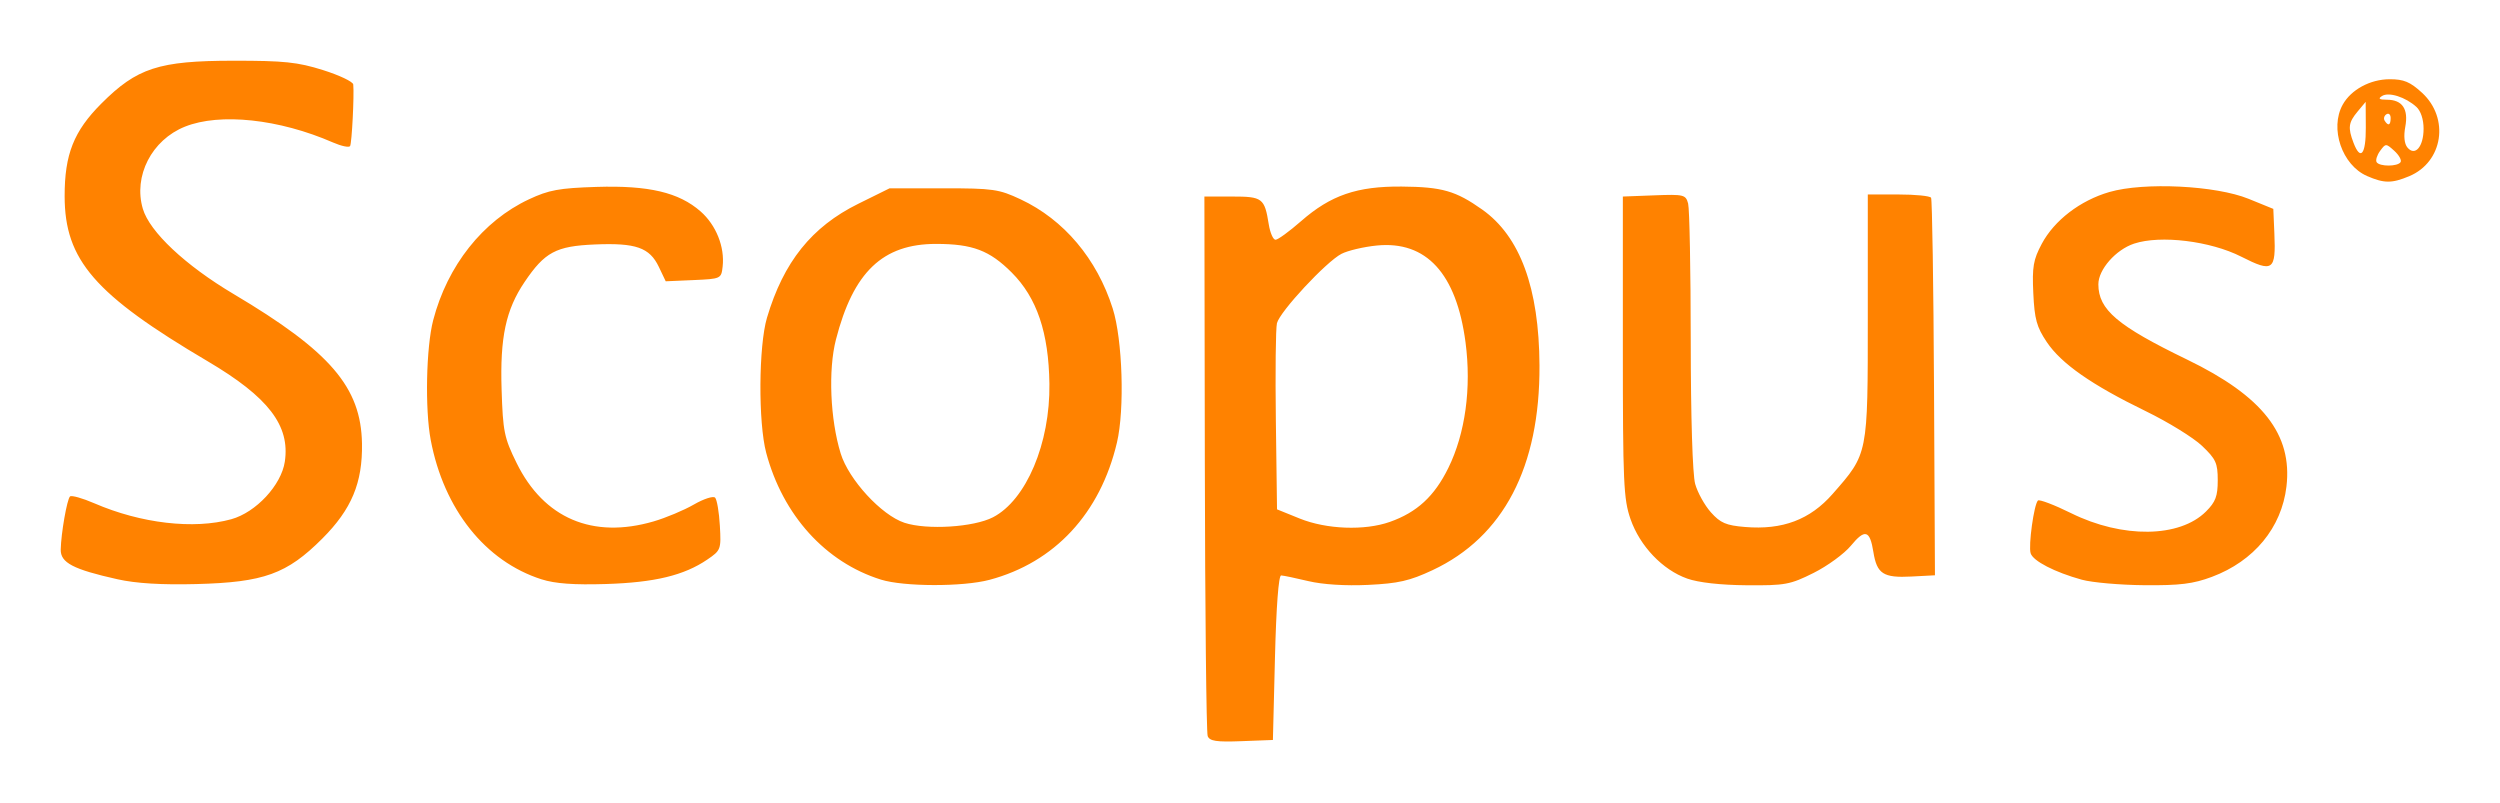
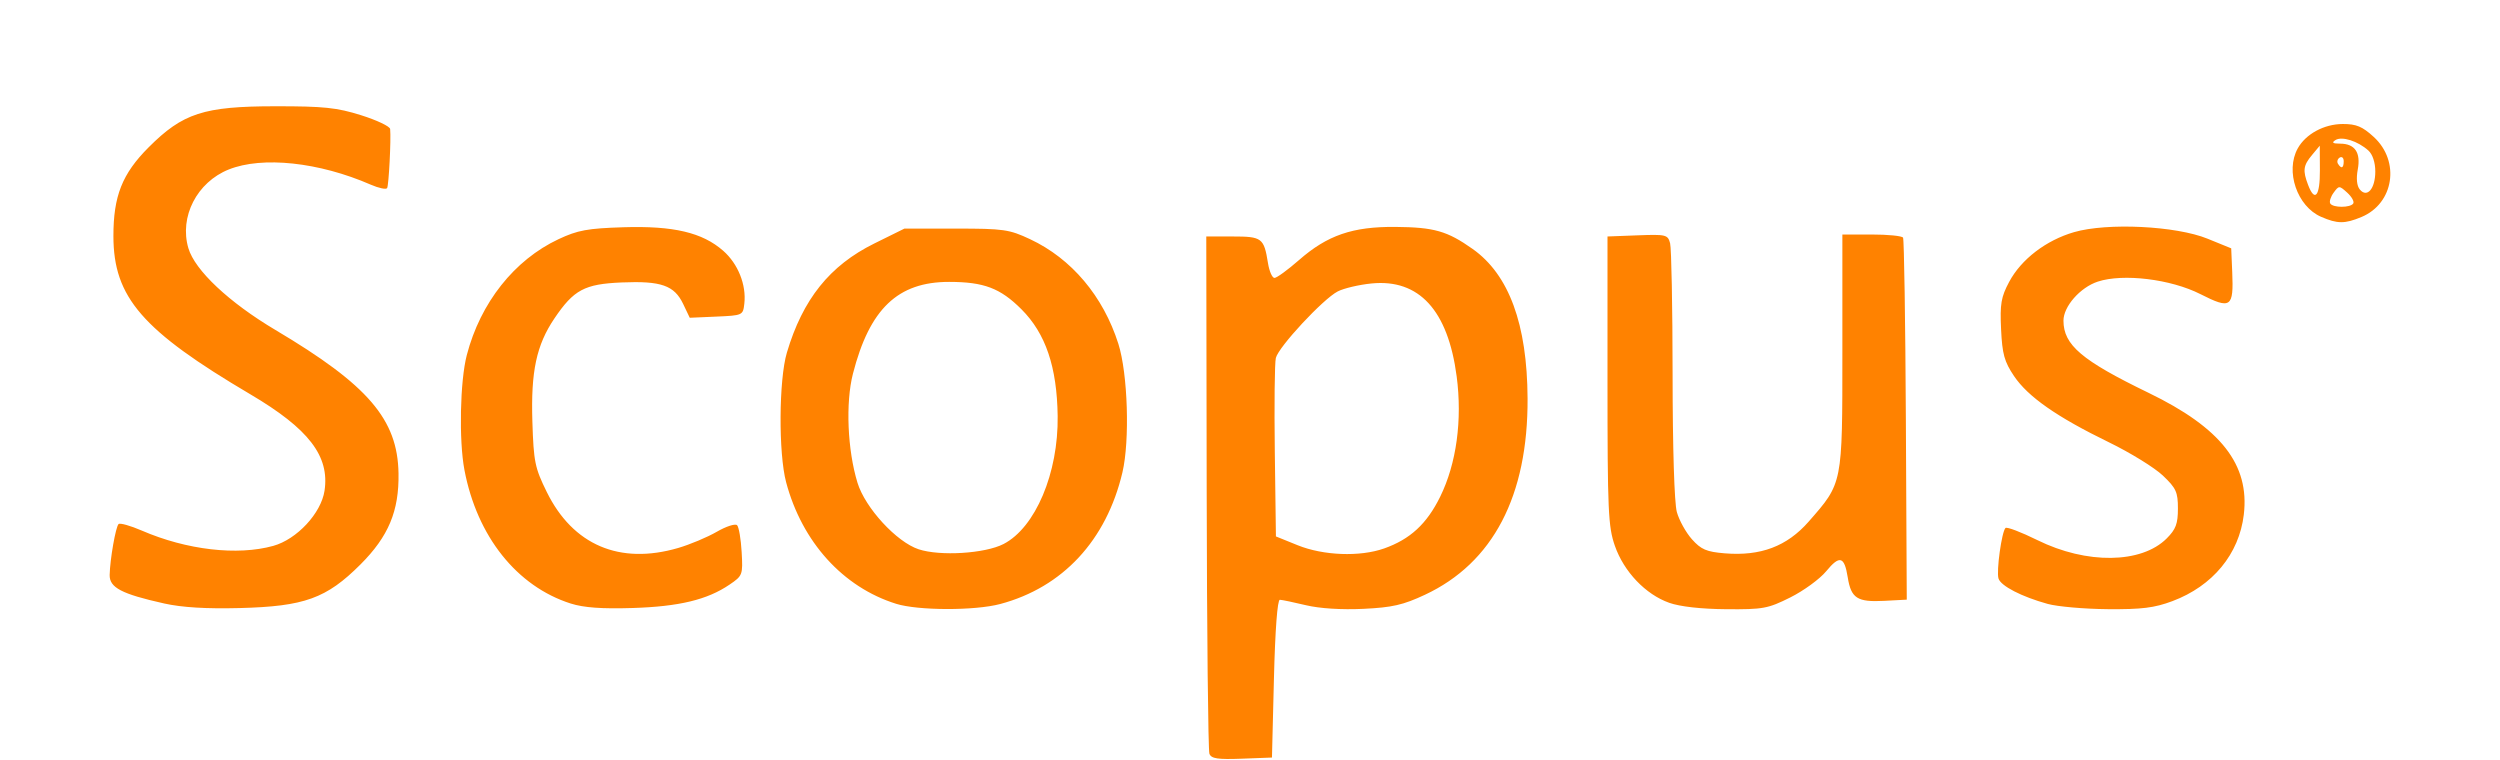
- <svg xmlns="http://www.w3.org/2000/svg" version="1.1" id="svg2" width="411.721" height="132.114" viewBox="0 0 411.721 132.114">
+ <svg xmlns="http://www.w3.org/2000/svg" version="1.1" id="svg2" width="411.721" height="125" viewBox="0 0 411.721 125">
  <defs id="defs6" />
-   <path style="fill:#ff8200;fill-opacity:1;stroke-width:0.678" d="m 198.891,121.217 c -0.219,-0.572 -0.431,-20.797 -0.47,-44.945 l -0.071,-43.905 h 4.551 c 5.021,0 5.358,0.256 6.049,4.577 0.223,1.398 0.725,2.543 1.114,2.543 0.389,0 2.282,-1.379 4.207,-3.064 4.88,-4.273 9.214,-5.763 16.576,-5.699 6.642,0.058 8.893,0.701 13.258,3.789 6.237,4.412 9.364,12.918 9.43,25.653 0.087,16.748 -5.929,28.265 -17.623,33.738 -3.758,1.759 -5.618,2.184 -10.595,2.422 -3.723,0.178 -7.495,-0.061 -9.843,-0.623 -2.094,-0.501 -4.112,-0.922 -4.485,-0.935 -0.419,-0.014 -0.807,5.151 -1.017,13.537 l -0.339,13.56 -5.172,0.197 c -4.147,0.158 -5.251,-0.009 -5.571,-0.843 z m 29.991,-35.262 c 4.484,-1.582 7.34,-4.215 9.64,-8.886 2.8,-5.687 3.825,-13.18 2.832,-20.7 -1.496,-11.331 -6.462,-16.744 -14.618,-15.934 -2.154,0.214 -4.77,0.831 -5.814,1.371 -2.521,1.304 -10.156,9.513 -10.624,11.424 -0.204,0.831 -0.284,8.068 -0.179,16.082 l 0.192,14.572 3.729,1.51 c 4.414,1.788 10.692,2.025 14.842,0.561 z M 19.347,95.397 c -7.308,-1.632 -9.394,-2.725 -9.346,-4.9 0.058,-2.681 1.03,-8.237 1.527,-8.734 0.234,-0.234 2.036,0.272 4.005,1.123 7.688,3.323 16.394,4.336 22.562,2.623 C 42.16,84.38 46.326,79.9 46.906,76.033 47.799,70.08 44.2,65.398 34.194,59.492 15.586,48.509 10.659,42.824 10.645,32.318 c -0.009,-6.897 1.503,-10.714 6.05,-15.266 5.87,-5.876 9.467,-7.043 21.741,-7.052 8.356,-0.006 10.569,0.224 14.747,1.538 2.704,0.85 4.951,1.918 4.994,2.373 0.171,1.813 -0.233,9.673 -0.521,10.145 -0.169,0.276 -1.435,0.011 -2.813,-0.59 -8.887,-3.874 -18.619,-4.915 -24.384,-2.608 -5.471,2.189 -8.522,8.133 -6.939,13.517 1.119,3.805 6.989,9.319 14.963,14.055 15.923,9.458 20.978,15.347 21.132,24.618 0.107,6.471 -1.713,10.828 -6.539,15.654 -5.835,5.834 -9.626,7.202 -20.739,7.487 -5.755,0.147 -9.923,-0.107 -12.987,-0.791 z m 69.852,0.016 C 79.925,92.453 73.099,83.878 70.936,72.469 69.971,67.383 70.18,57.191 71.341,52.735 73.683,43.744 79.507,36.389 87.105,32.828 90.396,31.285 92.078,30.976 98.233,30.782 c 8.601,-0.271 13.571,0.9 17.146,4.038 2.555,2.243 3.998,5.854 3.631,9.084 -0.227,1.998 -0.284,2.024 -4.802,2.222 l -4.573,0.2 -1.128,-2.366 c -1.524,-3.197 -3.784,-3.988 -10.564,-3.699 -6.385,0.272 -8.226,1.258 -11.555,6.187 -3.082,4.563 -4.054,9.114 -3.781,17.706 0.22,6.933 0.427,7.943 2.474,12.102 4.488,9.116 12.527,12.542 22.56,9.614 2.025,-0.591 5.01,-1.842 6.632,-2.78 1.622,-0.938 3.197,-1.446 3.499,-1.129 0.303,0.317 0.654,2.389 0.78,4.603 0.224,3.924 0.17,4.067 -2.084,5.6 -3.825,2.601 -8.667,3.768 -16.671,4.017 -5.271,0.164 -8.379,-0.062 -10.597,-0.77 z m 55.879,0.042 c -9.137,-2.855 -16.161,-10.62 -18.894,-20.886 -1.325,-4.977 -1.251,-17.592 0.13,-22.247 2.723,-9.177 7.361,-14.968 15.019,-18.753 l 5.175,-2.558 h 8.849 c 8.181,0 9.142,0.137 12.726,1.817 7.124,3.339 12.566,9.789 15.167,17.974 1.624,5.111 1.988,16.612 0.698,22.082 -2.751,11.671 -10.252,19.748 -20.996,22.609 -4.371,1.164 -14.096,1.143 -17.875,-0.038 z m 18.451,-10.265 c 5.473,-2.824 9.431,-12.18 9.297,-21.973 -0.115,-8.444 -2.06,-14.185 -6.211,-18.336 -3.643,-3.643 -6.449,-4.707 -12.43,-4.712 -8.811,-0.009 -13.661,4.621 -16.52,15.77 -1.283,5.004 -0.944,13.11 0.783,18.735 1.325,4.314 6.712,10.171 10.504,11.421 3.691,1.216 11.394,0.738 14.577,-0.905 z M 277.858,95.283 c -4.051,-1.432 -7.78,-5.343 -9.326,-9.781 -1.149,-3.3 -1.268,-5.963 -1.268,-28.388 V 32.367 l 5.168,-0.196 c 4.891,-0.186 5.191,-0.113 5.584,1.356 0.229,0.854 0.422,11.011 0.429,22.571 0.008,12.635 0.299,22.047 0.729,23.597 0.394,1.418 1.561,3.525 2.594,4.681 1.569,1.756 2.496,2.153 5.625,2.413 6.166,0.511 10.699,-1.199 14.417,-5.44 5.864,-6.689 5.794,-6.339 5.794,-29.194 V 32.028 h 5.045 c 2.775,0 5.194,0.241 5.376,0.536 0.182,0.295 0.4,14.406 0.485,31.358 l 0.154,30.822 -3.892,0.205 c -4.612,0.243 -5.671,-0.441 -6.246,-4.037 -0.579,-3.623 -1.39,-3.85 -3.706,-1.041 -1.09,1.322 -3.856,3.341 -6.148,4.486 -3.858,1.928 -4.673,2.078 -11.008,2.029 -4.311,-0.034 -7.938,-0.441 -9.808,-1.102 z m 65.004,0.191 c -4.47,-1.236 -8.037,-3.077 -8.439,-4.355 -0.392,-1.246 0.545,-8.03 1.199,-8.685 0.229,-0.229 2.693,0.708 5.476,2.083 8.46,4.18 17.866,4.059 22.211,-0.286 1.574,-1.574 1.927,-2.514 1.927,-5.135 0,-2.835 -0.301,-3.494 -2.588,-5.67 -1.423,-1.354 -5.597,-3.926 -9.274,-5.715 -8.927,-4.344 -13.9,-7.817 -16.294,-11.38 -1.66,-2.471 -2.018,-3.767 -2.218,-8.032 -0.204,-4.348 -0.002,-5.527 1.39,-8.136 2.067,-3.875 6.327,-7.141 11.139,-8.54 5.7,-1.657 17.528,-1.078 22.929,1.122 l 4.068,1.657 0.175,4.067 c 0.263,6.107 -0.233,6.452 -5.464,3.797 -5.083,-2.58 -13.29,-3.579 -17.631,-2.147 -3.022,0.997 -5.898,4.271 -5.892,6.707 0.01,4.183 3.133,6.832 14.598,12.384 12.466,6.037 17.394,12.334 16.377,20.925 -0.802,6.773 -5.342,12.272 -12.271,14.865 -3.093,1.157 -5.261,1.426 -11.106,1.377 -3.995,-0.033 -8.636,-0.44 -10.314,-0.904 z m 46.965,-66.485 c -4.121,-1.792 -6.184,-7.833 -4.012,-11.748 1.374,-2.476 4.533,-4.187 7.737,-4.192 2.327,-0.003 3.366,0.431 5.321,2.222 4.574,4.191 3.467,11.419 -2.104,13.747 -2.869,1.199 -4.131,1.194 -6.943,-0.029 z m 5.524,-2.294 c 0.2,-0.323 -0.268,-1.158 -1.038,-1.856 -1.369,-1.239 -1.423,-1.239 -2.335,0.009 -0.514,0.703 -0.773,1.538 -0.577,1.856 0.467,0.755 3.482,0.748 3.95,-0.009 z m -5.73,-5.684 -0.022,-4.238 -1.333,1.601 c -1.506,1.808 -1.616,2.652 -0.672,5.135 1.157,3.042 2.052,1.94 2.028,-2.498 z m 9.515,0.192 c 0,-1.544 -0.461,-2.941 -1.188,-3.599 -1.791,-1.621 -4.544,-2.497 -5.649,-1.798 -0.709,0.449 -0.494,0.611 0.821,0.618 2.528,0.015 3.55,1.534 3.001,4.461 -0.287,1.529 -0.156,2.794 0.352,3.406 1.254,1.511 2.662,-0.122 2.662,-3.089 z m -5.424,-1.757 c 0,-0.581 -0.31,-0.865 -0.689,-0.631 -0.379,0.234 -0.514,0.71 -0.299,1.057 0.581,0.94 0.988,0.765 0.988,-0.426 z" id="path4487" />
+   <path style="fill:#ff8200;fill-opacity:1;stroke-width:0.65" d="m 199.178,124.14 c -0.21,-0.548 -0.413,-19.941 -0.45,-43.095 l -0.068,-42.099 h 4.363 c 4.814,0 5.138,0.245 5.8,4.388 0.214,1.341 0.695,2.438 1.068,2.438 0.373,0 2.188,-1.322 4.034,-2.938 4.679,-4.097 8.835,-5.526 15.894,-5.464 6.369,0.056 8.527,0.672 12.712,3.633 5.981,4.23 8.979,12.386 9.042,24.597 0.083,16.059 -5.685,27.102 -16.898,32.349 -3.603,1.686 -5.387,2.094 -10.159,2.322 -3.57,0.171 -7.187,-0.058 -9.438,-0.598 -2.007,-0.481 -3.943,-0.884 -4.3,-0.896 -0.402,-0.014 -0.774,4.939 -0.975,12.98 l -0.325,13.002 -4.959,0.188 c -3.976,0.151 -5.035,-0.008 -5.341,-0.808 z m 28.757,-33.81 c 4.299,-1.517 7.038,-4.041 9.243,-8.521 2.685,-5.453 3.667,-12.637 2.715,-19.848 -1.434,-10.865 -6.196,-16.055 -14.016,-15.278 -2.065,0.205 -4.573,0.797 -5.574,1.314 -2.417,1.25 -9.738,9.122 -10.187,10.954 -0.195,0.797 -0.272,7.736 -0.171,15.42 l 0.184,13.972 3.576,1.448 c 4.233,1.714 10.252,1.942 14.231,0.538 z M 27.022,99.382 c -7.007,-1.565 -9.007,-2.613 -8.962,-4.698 0.056,-2.57 0.988,-7.898 1.465,-8.375 0.224,-0.224 1.952,0.26 3.84,1.077 7.372,3.187 15.719,4.157 21.634,2.515 3.898,-1.082 7.892,-5.378 8.448,-9.086 C 54.303,75.108 50.853,70.619 41.258,64.955 23.416,54.424 18.692,48.973 18.678,38.9 c -0.008,-6.613 1.441,-10.273 5.801,-14.637 5.628,-5.634 9.077,-6.753 20.847,-6.762 8.012,-0.006 10.134,0.215 14.14,1.474 2.592,0.815 4.747,1.839 4.788,2.275 0.164,1.738 -0.224,9.275 -0.5,9.727 -0.162,0.265 -1.376,0.01 -2.698,-0.566 -8.521,-3.714 -17.853,-4.713 -23.381,-2.501 -5.246,2.099 -8.172,7.798 -6.653,12.961 1.073,3.649 6.701,8.935 14.347,13.477 15.268,9.068 20.115,14.715 20.262,23.605 0.103,6.204 -1.642,10.383 -6.27,15.009 -5.595,5.594 -9.23,6.906 -19.886,7.179 -5.518,0.141 -9.515,-0.102 -12.453,-0.758 z m 66.977,0.015 c -8.892,-2.838 -15.437,-11.06 -17.512,-22 -0.925,-4.877 -0.724,-14.649 0.389,-18.922 2.246,-8.622 7.83,-15.673 15.115,-19.088 3.155,-1.479 4.768,-1.775 10.67,-1.961 8.247,-0.26 13.012,0.863 16.44,3.872 2.45,2.151 3.834,5.613 3.482,8.711 -0.218,1.916 -0.272,1.941 -4.605,2.131 l -4.385,0.192 -1.082,-2.269 c -1.462,-3.065 -3.628,-3.824 -10.13,-3.547 -6.123,0.261 -7.888,1.206 -11.08,5.932 -2.955,4.375 -3.887,8.739 -3.625,16.977 0.211,6.648 0.409,7.616 2.373,11.604 4.303,8.741 12.012,12.026 21.631,9.218 1.942,-0.567 4.803,-1.766 6.359,-2.666 1.555,-0.899 3.065,-1.386 3.355,-1.082 0.29,0.304 0.627,2.29 0.748,4.414 0.214,3.762 0.163,3.9 -1.998,5.369 -3.668,2.494 -8.31,3.613 -15.985,3.851 -5.054,0.157 -8.034,-0.059 -10.161,-0.738 z m 53.579,0.04 C 138.818,96.7 132.084,89.255 129.463,79.412 c -1.27,-4.772 -1.2,-16.868 0.125,-21.332 2.611,-8.799 7.058,-14.352 14.401,-17.981 l 4.962,-2.452 h 8.485 c 7.845,0 8.766,0.132 12.202,1.742 6.831,3.202 12.049,9.386 14.543,17.234 1.557,4.901 1.906,15.929 0.67,21.173 -2.638,11.191 -9.83,18.935 -20.132,21.679 -4.191,1.116 -13.516,1.096 -17.139,-0.036 z m 17.692,-9.843 c 5.247,-2.708 9.043,-11.679 8.915,-21.069 -0.111,-8.096 -1.976,-13.601 -5.956,-17.581 -3.493,-3.493 -6.184,-4.513 -11.919,-4.519 -8.448,-0.008 -13.099,4.431 -15.841,15.121 -1.231,4.798 -0.905,12.571 0.751,17.964 1.271,4.137 6.436,9.753 10.072,10.951 3.539,1.166 10.925,0.708 13.977,-0.867 z m 109.624,9.678 c -3.884,-1.373 -7.46,-5.123 -8.942,-9.378 -1.102,-3.164 -1.216,-5.717 -1.216,-27.22 v -23.729 l 4.956,-0.188 c 4.69,-0.178 4.977,-0.108 5.354,1.3 0.219,0.819 0.404,10.558 0.411,21.642 0.007,12.115 0.286,21.14 0.699,22.626 0.378,1.36 1.497,3.38 2.488,4.488 1.504,1.683 2.393,2.065 5.394,2.314 5.912,0.49 10.259,-1.15 13.823,-5.216 5.623,-6.414 5.556,-6.078 5.556,-27.993 V 38.621 h 4.837 c 2.661,0 4.98,0.231 5.155,0.514 0.175,0.283 0.384,13.813 0.465,30.067 l 0.148,29.554 -3.732,0.197 c -4.423,0.233 -5.438,-0.423 -5.989,-3.871 -0.555,-3.474 -1.333,-3.692 -3.554,-0.998 -1.045,1.268 -3.698,3.203 -5.895,4.301 -3.7,1.849 -4.48,1.993 -10.555,1.945 -4.134,-0.032 -7.612,-0.423 -9.404,-1.056 z m 62.329,0.183 c -4.286,-1.185 -7.706,-2.95 -8.092,-4.176 -0.376,-1.194 0.523,-7.7 1.15,-8.327 0.22,-0.22 2.582,0.679 5.251,1.998 8.112,4.008 17.131,3.892 21.297,-0.274 1.509,-1.509 1.848,-2.411 1.848,-4.924 0,-2.719 -0.288,-3.351 -2.481,-5.436 -1.365,-1.298 -5.366,-3.764 -8.892,-5.48 -8.56,-4.165 -13.328,-7.495 -15.623,-10.912 -1.592,-2.37 -1.935,-3.612 -2.127,-7.701 -0.195,-4.169 -0.002,-5.3 1.332,-7.801 1.982,-3.716 6.067,-6.847 10.681,-8.189 5.466,-1.589 16.806,-1.034 21.986,1.076 l 3.901,1.589 0.168,3.9 c 0.252,5.855 -0.224,6.186 -5.239,3.641 -4.874,-2.474 -12.743,-3.432 -16.905,-2.059 -2.898,0.956 -5.655,4.095 -5.649,6.431 0.01,4.011 3.004,6.551 13.997,11.874 11.953,5.788 16.678,11.827 15.703,20.064 -0.769,6.494 -5.122,11.767 -11.766,14.253 -2.966,1.11 -5.044,1.367 -10.649,1.321 -3.83,-0.032 -8.281,-0.422 -9.89,-0.867 z M 382.257,35.707 c -3.952,-1.718 -5.93,-7.511 -3.847,-11.265 1.317,-2.374 4.346,-4.015 7.419,-4.02 2.231,-0.003 3.228,0.413 5.102,2.131 4.385,4.019 3.325,10.949 -2.017,13.181 -2.751,1.15 -3.961,1.145 -6.657,-0.028 z m 5.297,-2.2 c 0.191,-0.31 -0.257,-1.11 -0.995,-1.779 -1.313,-1.188 -1.364,-1.188 -2.239,0.009 -0.493,0.674 -0.741,1.474 -0.553,1.779 0.448,0.724 3.339,0.717 3.788,-0.009 z m -5.494,-5.45 -0.021,-4.063 -1.279,1.535 c -1.444,1.733 -1.55,2.543 -0.645,4.924 1.109,2.917 1.967,1.86 1.945,-2.396 z m 9.123,0.184 c 0,-1.48 -0.442,-2.82 -1.139,-3.451 -1.717,-1.554 -4.357,-2.394 -5.416,-1.724 -0.68,0.43 -0.473,0.586 0.787,0.593 2.424,0.014 3.404,1.471 2.878,4.278 -0.275,1.466 -0.149,2.679 0.338,3.266 1.203,1.449 2.553,-0.117 2.553,-2.962 z m -5.201,-1.685 c 0,-0.557 -0.297,-0.83 -0.661,-0.605 -0.363,0.225 -0.492,0.681 -0.287,1.014 0.557,0.902 0.947,0.734 0.947,-0.408 z" id="path4487" />
</svg>
